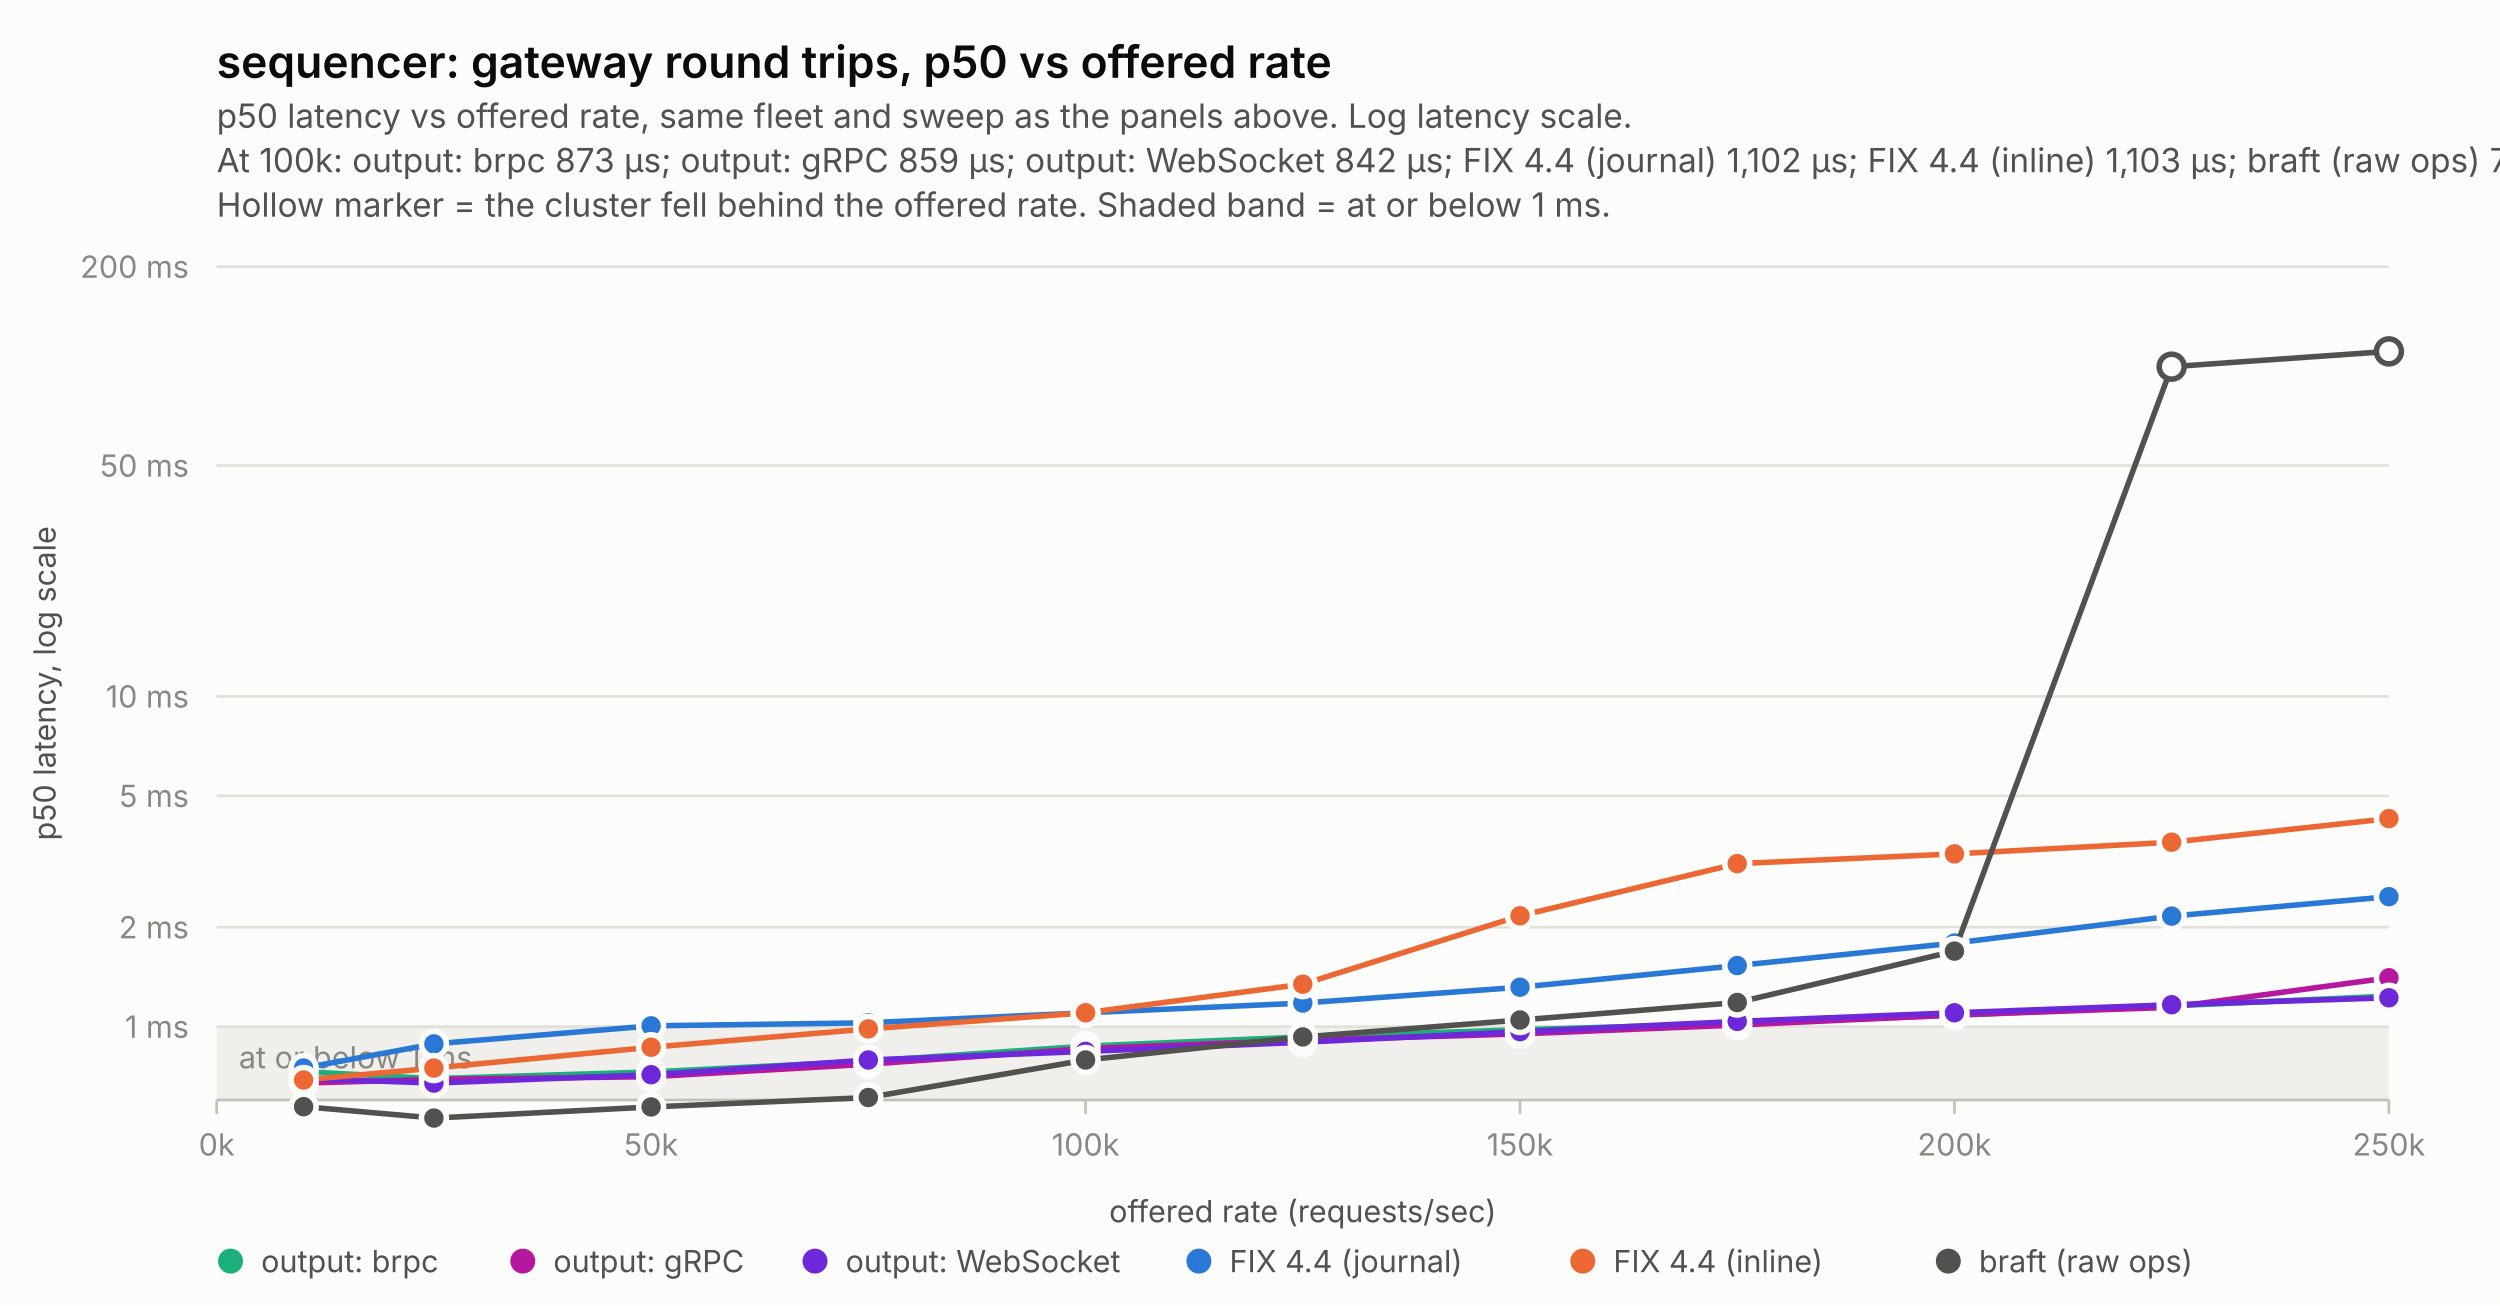
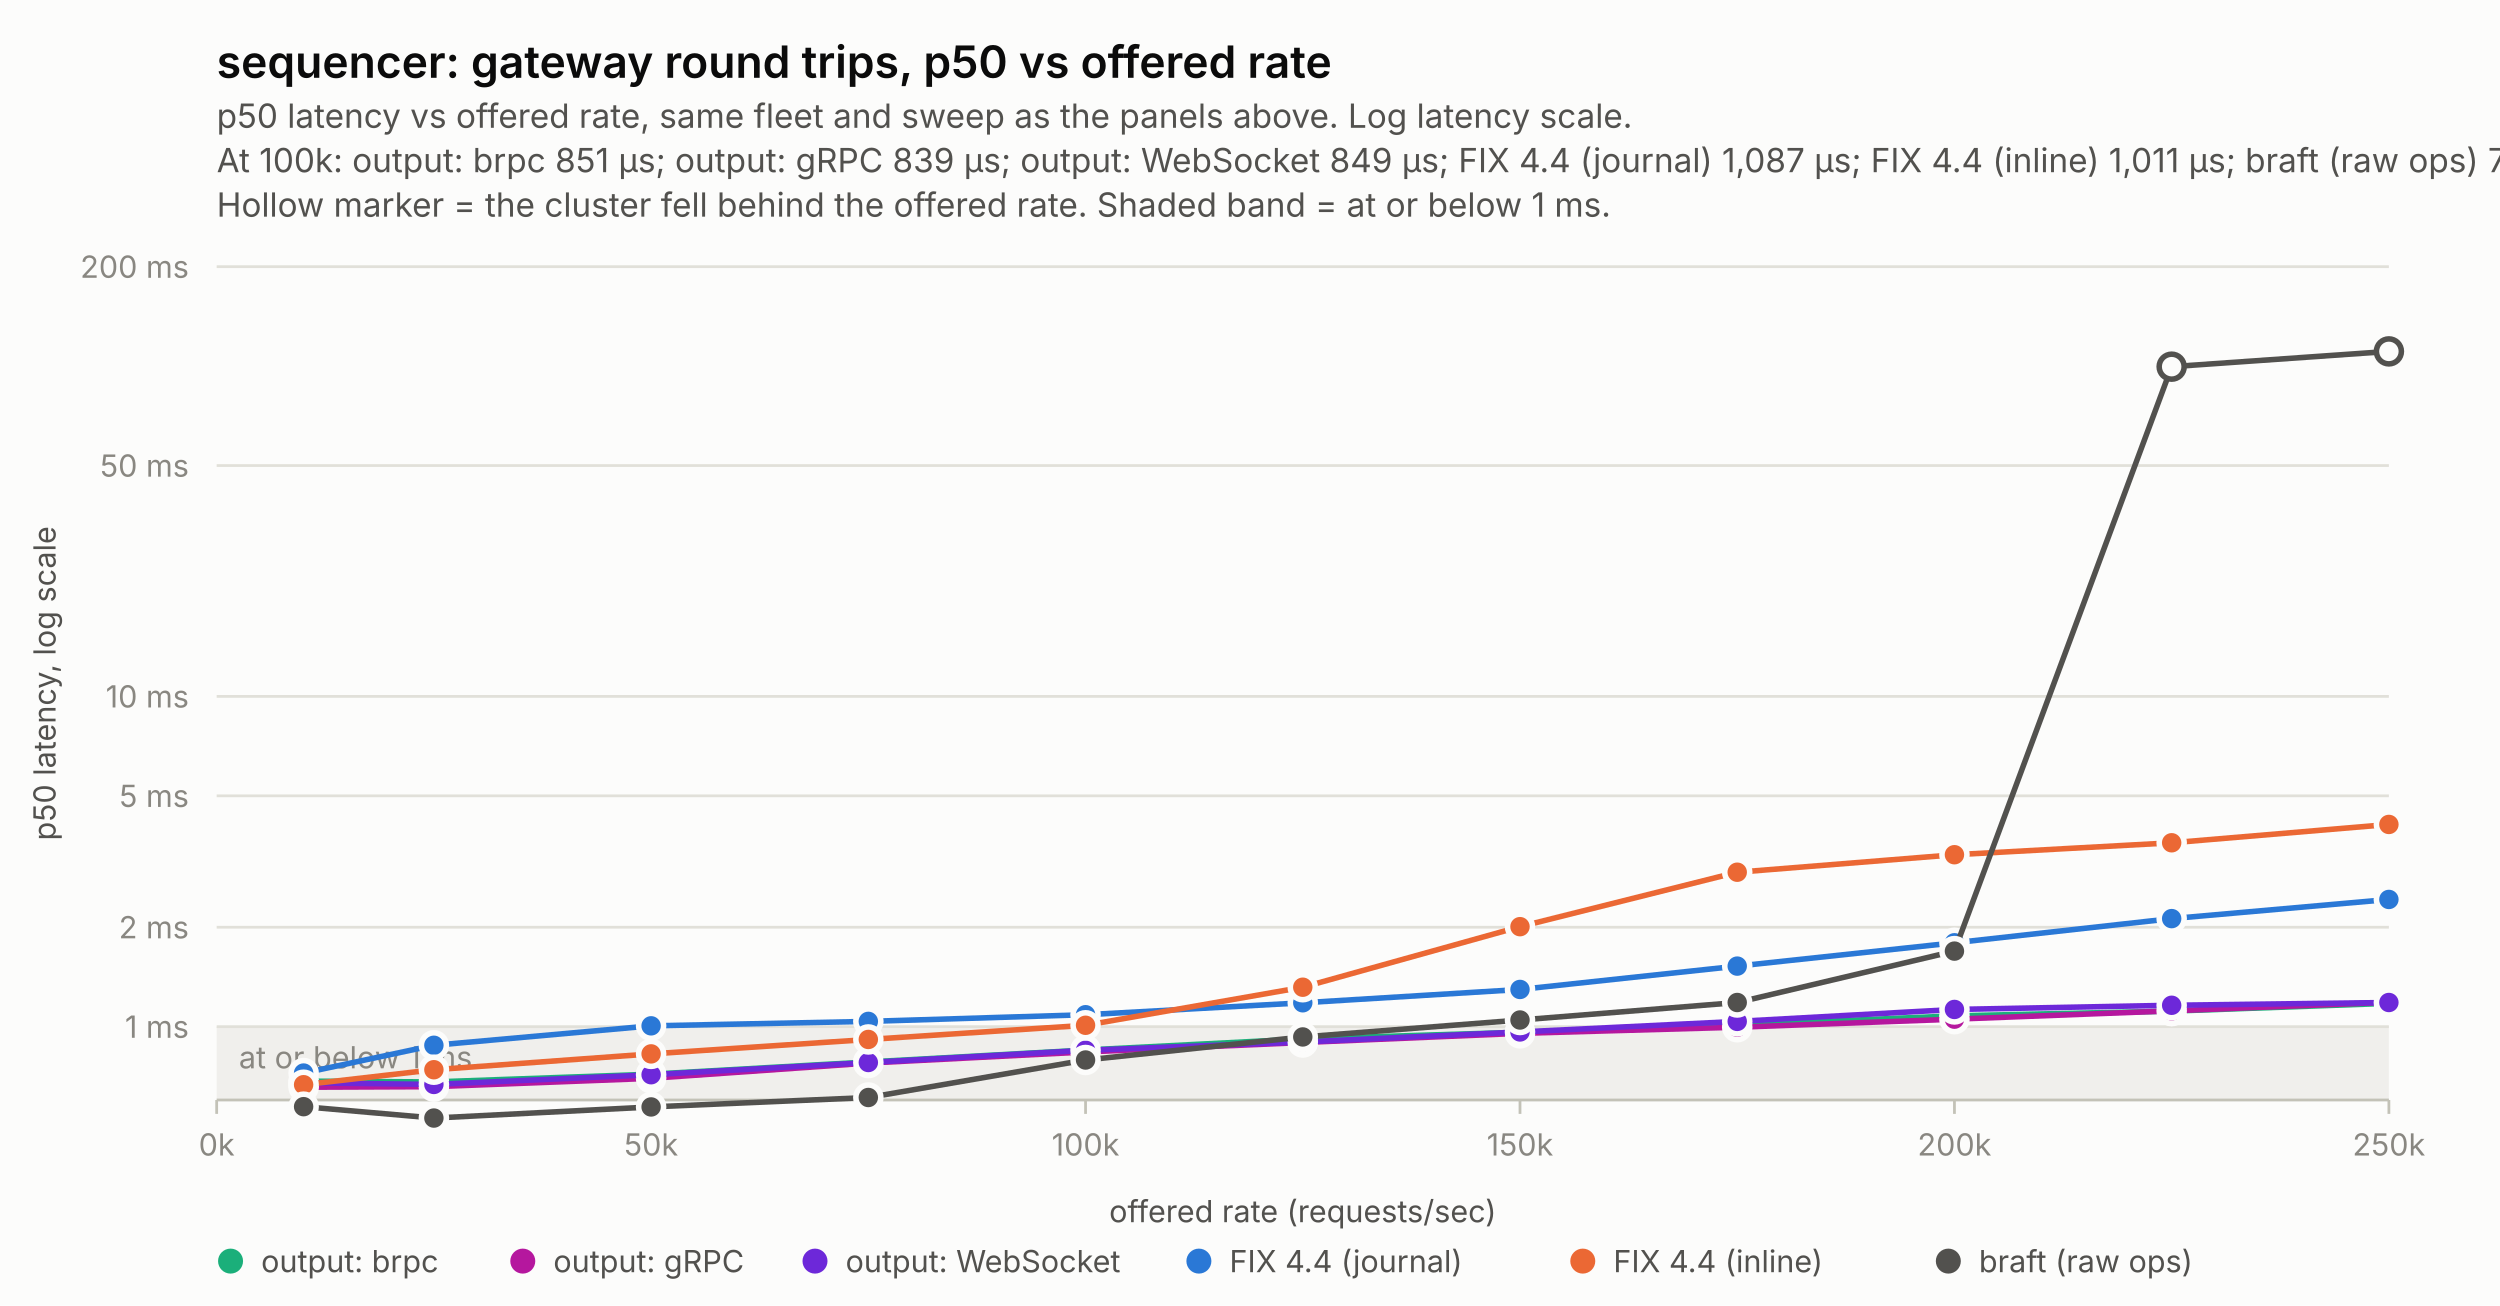
<svg xmlns="http://www.w3.org/2000/svg" width="900" height="470" viewBox="0 0 900 470" font-family="system-ui,-apple-system,&quot;Segoe UI&quot;,sans-serif" role="img" aria-label="sequencer: gateway round trips, p50 vs offered rate">
  <rect width="900" height="470" fill="#fcfcfb" />
  <text x="78" y="28" font-size="16" font-weight="600" fill="#0b0b0b">sequencer: gateway round trips, p50 vs offered rate</text>
  <text x="78" y="46" font-size="12" fill="#52514e">p50 latency vs offered rate, same fleet and sweep as the panels above. Log latency scale.</text>
-   <text x="78" y="62" font-size="12" fill="#52514e">At 100k: output: brpc 873 µs; output: gRPC 859 µs; output: WebSocket 842 µs; FIX 4.4 (journal) 1,102 µs; FIX 4.4 (inline) 1,103 µs; braft (raw ops) 793 µs.</text>
+   <text x="78" y="62" font-size="12" fill="#52514e">At 100k: output: brpc 851 µs; output: gRPC 839 µs; output: WebSocket 849 µs; FIX 4.4 (journal) 1,087 µs; FIX 4.4 (inline) 1,011 µs; braft (raw ops) 793 µs.</text>
  <text x="78" y="78" font-size="12" fill="#52514e">Hollow marker = the cluster fell behind the offered rate. Shaded band = at or below 1 ms.</text>
  <rect x="78" y="369.6" width="782" height="26.4" fill="#f0efec" />
  <text x="86" y="384.6" font-size="11" fill="#898781">at or below 1 ms</text>
  <line x1="78" y1="369.6" x2="860" y2="369.6" stroke="#e1e0d9" stroke-width="1" />
  <text x="68" y="373.6" font-size="11" fill="#898781" text-anchor="end">1 ms</text>
  <line x1="78" y1="333.8" x2="860" y2="333.8" stroke="#e1e0d9" stroke-width="1" />
  <text x="68" y="337.8" font-size="11" fill="#898781" text-anchor="end">2 ms</text>
  <line x1="78" y1="286.5" x2="860" y2="286.5" stroke="#e1e0d9" stroke-width="1" />
  <text x="68" y="290.5" font-size="11" fill="#898781" text-anchor="end">5 ms</text>
  <line x1="78" y1="250.7" x2="860" y2="250.7" stroke="#e1e0d9" stroke-width="1" />
  <text x="68" y="254.7" font-size="11" fill="#898781" text-anchor="end">10 ms</text>
  <line x1="78" y1="167.6" x2="860" y2="167.6" stroke="#e1e0d9" stroke-width="1" />
  <text x="68" y="171.6" font-size="11" fill="#898781" text-anchor="end">50 ms</text>
  <line x1="78" y1="96.0" x2="860" y2="96.0" stroke="#e1e0d9" stroke-width="1" />
  <text x="68" y="100.0" font-size="11" fill="#898781" text-anchor="end">200 ms</text>
  <text x="20" y="246" font-size="11" fill="#52514e" text-anchor="middle" transform="rotate(-90 20 246)">p50 latency, log scale</text>
  <line x1="78" y1="396" x2="860" y2="396" stroke="#c3c2b7" stroke-width="1" />
  <line x1="78.0" y1="396" x2="78.0" y2="401" stroke="#c3c2b7" stroke-width="1" />
  <text x="78.0" y="416" font-size="11" fill="#898781" text-anchor="middle">0k</text>
  <line x1="234.4" y1="396" x2="234.4" y2="401" stroke="#c3c2b7" stroke-width="1" />
  <text x="234.4" y="416" font-size="11" fill="#898781" text-anchor="middle">50k</text>
  <line x1="390.8" y1="396" x2="390.8" y2="401" stroke="#c3c2b7" stroke-width="1" />
  <text x="390.8" y="416" font-size="11" fill="#898781" text-anchor="middle">100k</text>
  <line x1="547.2" y1="396" x2="547.2" y2="401" stroke="#c3c2b7" stroke-width="1" />
  <text x="547.2" y="416" font-size="11" fill="#898781" text-anchor="middle">150k</text>
  <line x1="703.6" y1="396" x2="703.6" y2="401" stroke="#c3c2b7" stroke-width="1" />
  <text x="703.6" y="416" font-size="11" fill="#898781" text-anchor="middle">200k</text>
  <line x1="860.0" y1="396" x2="860.0" y2="401" stroke="#c3c2b7" stroke-width="1" />
  <text x="860.0" y="416" font-size="11" fill="#898781" text-anchor="middle">250k</text>
  <text x="469" y="440" font-size="11" fill="#52514e" text-anchor="middle">offered rate (requests/sec)</text>
-   <path d="M109.3,385.8 L156.2,388.3 L234.4,385.9 L312.6,382.0 L390.8,376.6 L469.0,373.3 L547.2,370.7 L625.4,368.4 L703.6,365.5 L781.8,362.1 L860.0,358.6" fill="none" stroke="#1baf7a" stroke-width="2" stroke-linejoin="round" stroke-linecap="round" />
-   <circle cx="109.3" cy="385.8" r="4.5" fill="#1baf7a" stroke="#fcfcfb" stroke-width="2" />
-   <circle cx="156.2" cy="388.3" r="4.5" fill="#1baf7a" stroke="#fcfcfb" stroke-width="2" />
-   <circle cx="234.4" cy="385.9" r="4.5" fill="#1baf7a" stroke="#fcfcfb" stroke-width="2" />
-   <circle cx="312.6" cy="382.0" r="4.5" fill="#1baf7a" stroke="#fcfcfb" stroke-width="2" />
-   <circle cx="390.8" cy="376.6" r="4.5" fill="#1baf7a" stroke="#fcfcfb" stroke-width="2" />
-   <circle cx="469.0" cy="373.3" r="4.5" fill="#1baf7a" stroke="#fcfcfb" stroke-width="2" />
-   <circle cx="547.2" cy="370.7" r="4.5" fill="#1baf7a" stroke="#fcfcfb" stroke-width="2" />
-   <circle cx="625.4" cy="368.4" r="4.5" fill="#1baf7a" stroke="#fcfcfb" stroke-width="2" />
-   <circle cx="703.6" cy="365.5" r="4.5" fill="#1baf7a" stroke="#fcfcfb" stroke-width="2" />
-   <circle cx="781.8" cy="362.1" r="4.5" fill="#1baf7a" stroke="#fcfcfb" stroke-width="2" />
-   <circle cx="860.0" cy="358.6" r="4.5" fill="#1baf7a" stroke="#fcfcfb" stroke-width="2" />
-   <path d="M109.3,389.9 L156.2,388.6 L234.4,387.6 L312.6,383.1 L390.8,377.5 L469.0,374.5 L547.2,372.2 L625.4,369.0 L703.6,365.4 L781.8,362.6 L860.0,352.0" fill="none" stroke="#b5179e" stroke-width="2" stroke-linejoin="round" stroke-linecap="round" />
-   <circle cx="109.3" cy="389.9" r="4.5" fill="#b5179e" stroke="#fcfcfb" stroke-width="2" />
-   <circle cx="156.2" cy="388.6" r="4.5" fill="#b5179e" stroke="#fcfcfb" stroke-width="2" />
-   <circle cx="234.4" cy="387.6" r="4.5" fill="#b5179e" stroke="#fcfcfb" stroke-width="2" />
-   <circle cx="312.6" cy="383.1" r="4.5" fill="#b5179e" stroke="#fcfcfb" stroke-width="2" />
-   <circle cx="390.8" cy="377.5" r="4.5" fill="#b5179e" stroke="#fcfcfb" stroke-width="2" />
-   <circle cx="469.0" cy="374.5" r="4.5" fill="#b5179e" stroke="#fcfcfb" stroke-width="2" />
-   <circle cx="547.2" cy="372.2" r="4.5" fill="#b5179e" stroke="#fcfcfb" stroke-width="2" />
-   <circle cx="625.4" cy="369.0" r="4.5" fill="#b5179e" stroke="#fcfcfb" stroke-width="2" />
-   <circle cx="703.6" cy="365.4" r="4.5" fill="#b5179e" stroke="#fcfcfb" stroke-width="2" />
-   <circle cx="781.8" cy="362.6" r="4.5" fill="#b5179e" stroke="#fcfcfb" stroke-width="2" />
-   <circle cx="860.0" cy="352.0" r="4.5" fill="#b5179e" stroke="#fcfcfb" stroke-width="2" />
-   <path d="M109.3,388.3 L156.2,389.9 L234.4,386.9 L312.6,381.6 L390.8,378.5 L469.0,375.2 L547.2,371.4 L625.4,367.7 L703.6,364.6 L781.8,361.7 L860.0,359.2" fill="none" stroke="#6d28d9" stroke-width="2" stroke-linejoin="round" stroke-linecap="round" />
-   <circle cx="109.3" cy="388.3" r="4.5" fill="#6d28d9" stroke="#fcfcfb" stroke-width="2" />
-   <circle cx="156.2" cy="389.9" r="4.5" fill="#6d28d9" stroke="#fcfcfb" stroke-width="2" />
+   <path d="M109.3,389.2 L156.2,389.5 L234.4,386.7 L312.6,382.3 L390.8,378.0 L469.0,374.0 L547.2,371.6 L625.4,369.0 L703.6,365.7 L781.8,364.0 L860.0,361.2" fill="none" stroke="#1baf7a" stroke-width="2" stroke-linejoin="round" stroke-linecap="round" />
+   <circle cx="109.3" cy="389.2" r="4.5" fill="#1baf7a" stroke="#fcfcfb" stroke-width="2" />
+   <circle cx="156.2" cy="389.5" r="4.5" fill="#1baf7a" stroke="#fcfcfb" stroke-width="2" />
+   <circle cx="234.4" cy="386.7" r="4.5" fill="#1baf7a" stroke="#fcfcfb" stroke-width="2" />
+   <circle cx="312.6" cy="382.3" r="4.5" fill="#1baf7a" stroke="#fcfcfb" stroke-width="2" />
+   <circle cx="390.8" cy="378.0" r="4.5" fill="#1baf7a" stroke="#fcfcfb" stroke-width="2" />
+   <circle cx="469.0" cy="374.0" r="4.5" fill="#1baf7a" stroke="#fcfcfb" stroke-width="2" />
+   <circle cx="547.2" cy="371.6" r="4.5" fill="#1baf7a" stroke="#fcfcfb" stroke-width="2" />
+   <circle cx="625.4" cy="369.0" r="4.5" fill="#1baf7a" stroke="#fcfcfb" stroke-width="2" />
+   <circle cx="703.6" cy="365.7" r="4.5" fill="#1baf7a" stroke="#fcfcfb" stroke-width="2" />
+   <circle cx="781.8" cy="364.0" r="4.5" fill="#1baf7a" stroke="#fcfcfb" stroke-width="2" />
+   <circle cx="860.0" cy="361.2" r="4.5" fill="#1baf7a" stroke="#fcfcfb" stroke-width="2" />
+   <path d="M109.3,391.4 L156.2,391.2 L234.4,388.2 L312.6,382.7 L390.8,378.7 L469.0,375.3 L547.2,372.0 L625.4,369.8 L703.6,366.9 L781.8,363.9 L860.0,360.8" fill="none" stroke="#b5179e" stroke-width="2" stroke-linejoin="round" stroke-linecap="round" />
+   <circle cx="109.3" cy="391.4" r="4.5" fill="#b5179e" stroke="#fcfcfb" stroke-width="2" />
+   <circle cx="156.2" cy="391.2" r="4.5" fill="#b5179e" stroke="#fcfcfb" stroke-width="2" />
+   <circle cx="234.4" cy="388.2" r="4.5" fill="#b5179e" stroke="#fcfcfb" stroke-width="2" />
+   <circle cx="312.6" cy="382.7" r="4.5" fill="#b5179e" stroke="#fcfcfb" stroke-width="2" />
+   <circle cx="390.8" cy="378.7" r="4.5" fill="#b5179e" stroke="#fcfcfb" stroke-width="2" />
+   <circle cx="469.0" cy="375.3" r="4.5" fill="#b5179e" stroke="#fcfcfb" stroke-width="2" />
+   <circle cx="547.2" cy="372.0" r="4.5" fill="#b5179e" stroke="#fcfcfb" stroke-width="2" />
+   <circle cx="625.4" cy="369.8" r="4.5" fill="#b5179e" stroke="#fcfcfb" stroke-width="2" />
+   <circle cx="703.6" cy="366.9" r="4.5" fill="#b5179e" stroke="#fcfcfb" stroke-width="2" />
+   <circle cx="781.8" cy="363.9" r="4.5" fill="#b5179e" stroke="#fcfcfb" stroke-width="2" />
+   <circle cx="860.0" cy="360.8" r="4.5" fill="#b5179e" stroke="#fcfcfb" stroke-width="2" />
+   <path d="M109.3,389.8 L156.2,390.4 L234.4,386.9 L312.6,382.5 L390.8,378.1 L469.0,375.1 L547.2,371.5 L625.4,367.7 L703.6,363.4 L781.8,361.9 L860.0,360.9" fill="none" stroke="#6d28d9" stroke-width="2" stroke-linejoin="round" stroke-linecap="round" />
+   <circle cx="109.3" cy="389.8" r="4.5" fill="#6d28d9" stroke="#fcfcfb" stroke-width="2" />
+   <circle cx="156.2" cy="390.4" r="4.5" fill="#6d28d9" stroke="#fcfcfb" stroke-width="2" />
  <circle cx="234.4" cy="386.9" r="4.5" fill="#6d28d9" stroke="#fcfcfb" stroke-width="2" />
-   <circle cx="312.6" cy="381.6" r="4.5" fill="#6d28d9" stroke="#fcfcfb" stroke-width="2" />
-   <circle cx="390.8" cy="378.5" r="4.5" fill="#6d28d9" stroke="#fcfcfb" stroke-width="2" />
-   <circle cx="469.0" cy="375.2" r="4.5" fill="#6d28d9" stroke="#fcfcfb" stroke-width="2" />
-   <circle cx="547.2" cy="371.4" r="4.5" fill="#6d28d9" stroke="#fcfcfb" stroke-width="2" />
+   <circle cx="312.6" cy="382.5" r="4.5" fill="#6d28d9" stroke="#fcfcfb" stroke-width="2" />
+   <circle cx="390.8" cy="378.1" r="4.5" fill="#6d28d9" stroke="#fcfcfb" stroke-width="2" />
+   <circle cx="469.0" cy="375.1" r="4.5" fill="#6d28d9" stroke="#fcfcfb" stroke-width="2" />
+   <circle cx="547.2" cy="371.5" r="4.5" fill="#6d28d9" stroke="#fcfcfb" stroke-width="2" />
  <circle cx="625.4" cy="367.7" r="4.5" fill="#6d28d9" stroke="#fcfcfb" stroke-width="2" />
-   <circle cx="703.6" cy="364.6" r="4.5" fill="#6d28d9" stroke="#fcfcfb" stroke-width="2" />
-   <circle cx="781.8" cy="361.7" r="4.5" fill="#6d28d9" stroke="#fcfcfb" stroke-width="2" />
-   <circle cx="860.0" cy="359.2" r="4.5" fill="#6d28d9" stroke="#fcfcfb" stroke-width="2" />
-   <path d="M109.3,384.5 L156.2,375.8 L234.4,369.3 L312.6,368.2 L390.8,364.6 L469.0,361.1 L547.2,355.4 L625.4,347.6 L703.6,339.5 L781.8,329.8 L860.0,322.8" fill="none" stroke="#2a78d6" stroke-width="2" stroke-linejoin="round" stroke-linecap="round" />
-   <circle cx="109.3" cy="384.5" r="4.5" fill="#2a78d6" stroke="#fcfcfb" stroke-width="2" />
-   <circle cx="156.2" cy="375.8" r="4.5" fill="#2a78d6" stroke="#fcfcfb" stroke-width="2" />
+   <circle cx="703.6" cy="363.4" r="4.5" fill="#6d28d9" stroke="#fcfcfb" stroke-width="2" />
+   <circle cx="781.8" cy="361.9" r="4.5" fill="#6d28d9" stroke="#fcfcfb" stroke-width="2" />
+   <circle cx="860.0" cy="360.9" r="4.5" fill="#6d28d9" stroke="#fcfcfb" stroke-width="2" />
+   <path d="M109.3,386.3 L156.2,376.3 L234.4,369.3 L312.6,367.7 L390.8,365.3 L469.0,361.0 L547.2,356.2 L625.4,347.8 L703.6,339.4 L781.8,330.7 L860.0,323.8" fill="none" stroke="#2a78d6" stroke-width="2" stroke-linejoin="round" stroke-linecap="round" />
+   <circle cx="109.3" cy="386.3" r="4.5" fill="#2a78d6" stroke="#fcfcfb" stroke-width="2" />
+   <circle cx="156.2" cy="376.3" r="4.5" fill="#2a78d6" stroke="#fcfcfb" stroke-width="2" />
  <circle cx="234.4" cy="369.3" r="4.5" fill="#2a78d6" stroke="#fcfcfb" stroke-width="2" />
-   <circle cx="312.6" cy="368.2" r="4.5" fill="#2a78d6" stroke="#fcfcfb" stroke-width="2" />
-   <circle cx="390.8" cy="364.6" r="4.5" fill="#2a78d6" stroke="#fcfcfb" stroke-width="2" />
-   <circle cx="469.0" cy="361.1" r="4.5" fill="#2a78d6" stroke="#fcfcfb" stroke-width="2" />
-   <circle cx="547.2" cy="355.4" r="4.5" fill="#2a78d6" stroke="#fcfcfb" stroke-width="2" />
-   <circle cx="625.4" cy="347.6" r="4.5" fill="#2a78d6" stroke="#fcfcfb" stroke-width="2" />
-   <circle cx="703.6" cy="339.5" r="4.5" fill="#2a78d6" stroke="#fcfcfb" stroke-width="2" />
-   <circle cx="781.8" cy="329.8" r="4.5" fill="#2a78d6" stroke="#fcfcfb" stroke-width="2" />
-   <circle cx="860.0" cy="322.8" r="4.5" fill="#2a78d6" stroke="#fcfcfb" stroke-width="2" />
-   <path d="M109.3,388.8 L156.2,384.5 L234.4,377.0 L312.6,370.4 L390.8,364.6 L469.0,354.3 L547.2,329.7 L625.4,310.9 L703.6,307.4 L781.8,303.2 L860.0,294.7" fill="none" stroke="#eb6834" stroke-width="2" stroke-linejoin="round" stroke-linecap="round" />
-   <circle cx="109.3" cy="388.8" r="4.5" fill="#eb6834" stroke="#fcfcfb" stroke-width="2" />
-   <circle cx="156.2" cy="384.5" r="4.5" fill="#eb6834" stroke="#fcfcfb" stroke-width="2" />
-   <circle cx="234.4" cy="377.0" r="4.5" fill="#eb6834" stroke="#fcfcfb" stroke-width="2" />
-   <circle cx="312.6" cy="370.4" r="4.5" fill="#eb6834" stroke="#fcfcfb" stroke-width="2" />
-   <circle cx="390.8" cy="364.6" r="4.5" fill="#eb6834" stroke="#fcfcfb" stroke-width="2" />
-   <circle cx="469.0" cy="354.3" r="4.5" fill="#eb6834" stroke="#fcfcfb" stroke-width="2" />
-   <circle cx="547.2" cy="329.7" r="4.5" fill="#eb6834" stroke="#fcfcfb" stroke-width="2" />
-   <circle cx="625.4" cy="310.9" r="4.5" fill="#eb6834" stroke="#fcfcfb" stroke-width="2" />
-   <circle cx="703.6" cy="307.4" r="4.5" fill="#eb6834" stroke="#fcfcfb" stroke-width="2" />
-   <circle cx="781.8" cy="303.2" r="4.5" fill="#eb6834" stroke="#fcfcfb" stroke-width="2" />
-   <circle cx="860.0" cy="294.7" r="4.5" fill="#eb6834" stroke="#fcfcfb" stroke-width="2" />
+   <circle cx="312.6" cy="367.7" r="4.5" fill="#2a78d6" stroke="#fcfcfb" stroke-width="2" />
+   <circle cx="390.8" cy="365.3" r="4.5" fill="#2a78d6" stroke="#fcfcfb" stroke-width="2" />
+   <circle cx="469.0" cy="361.0" r="4.5" fill="#2a78d6" stroke="#fcfcfb" stroke-width="2" />
+   <circle cx="547.2" cy="356.2" r="4.5" fill="#2a78d6" stroke="#fcfcfb" stroke-width="2" />
+   <circle cx="625.4" cy="347.8" r="4.5" fill="#2a78d6" stroke="#fcfcfb" stroke-width="2" />
+   <circle cx="703.6" cy="339.4" r="4.5" fill="#2a78d6" stroke="#fcfcfb" stroke-width="2" />
+   <circle cx="781.8" cy="330.7" r="4.5" fill="#2a78d6" stroke="#fcfcfb" stroke-width="2" />
+   <circle cx="860.0" cy="323.8" r="4.5" fill="#2a78d6" stroke="#fcfcfb" stroke-width="2" />
+   <path d="M109.3,390.5 L156.2,385.1 L234.4,379.4 L312.6,374.2 L390.8,369.1 L469.0,355.4 L547.2,333.6 L625.4,314.0 L703.6,307.7 L781.8,303.4 L860.0,296.8" fill="none" stroke="#eb6834" stroke-width="2" stroke-linejoin="round" stroke-linecap="round" />
+   <circle cx="109.3" cy="390.5" r="4.5" fill="#eb6834" stroke="#fcfcfb" stroke-width="2" />
+   <circle cx="156.2" cy="385.1" r="4.5" fill="#eb6834" stroke="#fcfcfb" stroke-width="2" />
+   <circle cx="234.4" cy="379.4" r="4.5" fill="#eb6834" stroke="#fcfcfb" stroke-width="2" />
+   <circle cx="312.6" cy="374.2" r="4.5" fill="#eb6834" stroke="#fcfcfb" stroke-width="2" />
+   <circle cx="390.8" cy="369.1" r="4.5" fill="#eb6834" stroke="#fcfcfb" stroke-width="2" />
+   <circle cx="469.0" cy="355.4" r="4.5" fill="#eb6834" stroke="#fcfcfb" stroke-width="2" />
+   <circle cx="547.2" cy="333.6" r="4.5" fill="#eb6834" stroke="#fcfcfb" stroke-width="2" />
+   <circle cx="625.4" cy="314.0" r="4.5" fill="#eb6834" stroke="#fcfcfb" stroke-width="2" />
+   <circle cx="703.6" cy="307.7" r="4.5" fill="#eb6834" stroke="#fcfcfb" stroke-width="2" />
+   <circle cx="781.8" cy="303.4" r="4.5" fill="#eb6834" stroke="#fcfcfb" stroke-width="2" />
+   <circle cx="860.0" cy="296.8" r="4.5" fill="#eb6834" stroke="#fcfcfb" stroke-width="2" />
  <path d="M109.3,398.4 L156.2,402.5 L234.4,398.5 L312.6,395.1 L390.8,381.6 L469.0,373.3 L547.2,367.2 L625.4,360.9 L703.6,342.4 L781.8,132.0 L860.0,126.5" fill="none" stroke="#52514e" stroke-width="2" stroke-linejoin="round" stroke-linecap="round" />
  <circle cx="109.3" cy="398.4" r="4.5" fill="#52514e" stroke="#fcfcfb" stroke-width="2" />
  <circle cx="156.2" cy="402.5" r="4.5" fill="#52514e" stroke="#fcfcfb" stroke-width="2" />
  <circle cx="234.4" cy="398.5" r="4.5" fill="#52514e" stroke="#fcfcfb" stroke-width="2" />
  <circle cx="312.6" cy="395.1" r="4.5" fill="#52514e" stroke="#fcfcfb" stroke-width="2" />
  <circle cx="390.8" cy="381.6" r="4.5" fill="#52514e" stroke="#fcfcfb" stroke-width="2" />
  <circle cx="469.0" cy="373.3" r="4.5" fill="#52514e" stroke="#fcfcfb" stroke-width="2" />
  <circle cx="547.2" cy="367.2" r="4.5" fill="#52514e" stroke="#fcfcfb" stroke-width="2" />
  <circle cx="625.4" cy="360.9" r="4.5" fill="#52514e" stroke="#fcfcfb" stroke-width="2" />
  <circle cx="703.6" cy="342.4" r="4.5" fill="#52514e" stroke="#fcfcfb" stroke-width="2" />
  <circle cx="781.8" cy="132.0" r="4.5" fill="#fcfcfb" stroke="#52514e" stroke-width="2" />
  <circle cx="860.0" cy="126.5" r="4.5" fill="#fcfcfb" stroke="#52514e" stroke-width="2" />
  <circle cx="83" cy="454" r="4.5" fill="#1baf7a" />
  <text x="94" y="458" font-size="11" fill="#52514e">output: brpc</text>
  <circle cx="188.2" cy="454" r="4.5" fill="#b5179e" />
  <text x="199.2" y="458" font-size="11" fill="#52514e">output: gRPC</text>
  <circle cx="293.4" cy="454" r="4.5" fill="#6d28d9" />
  <text x="304.4" y="458" font-size="11" fill="#52514e">output: WebSocket</text>
  <circle cx="431.6" cy="454" r="4.5" fill="#2a78d6" />
  <text x="442.6" y="458" font-size="11" fill="#52514e">FIX 4.4 (journal)</text>
  <circle cx="569.8" cy="454" r="4.5" fill="#eb6834" />
  <text x="580.8" y="458" font-size="11" fill="#52514e">FIX 4.4 (inline)</text>
  <circle cx="701.4" cy="454" r="4.5" fill="#52514e" />
  <text x="712.4" y="458" font-size="11" fill="#52514e">braft (raw ops)</text>
</svg>
